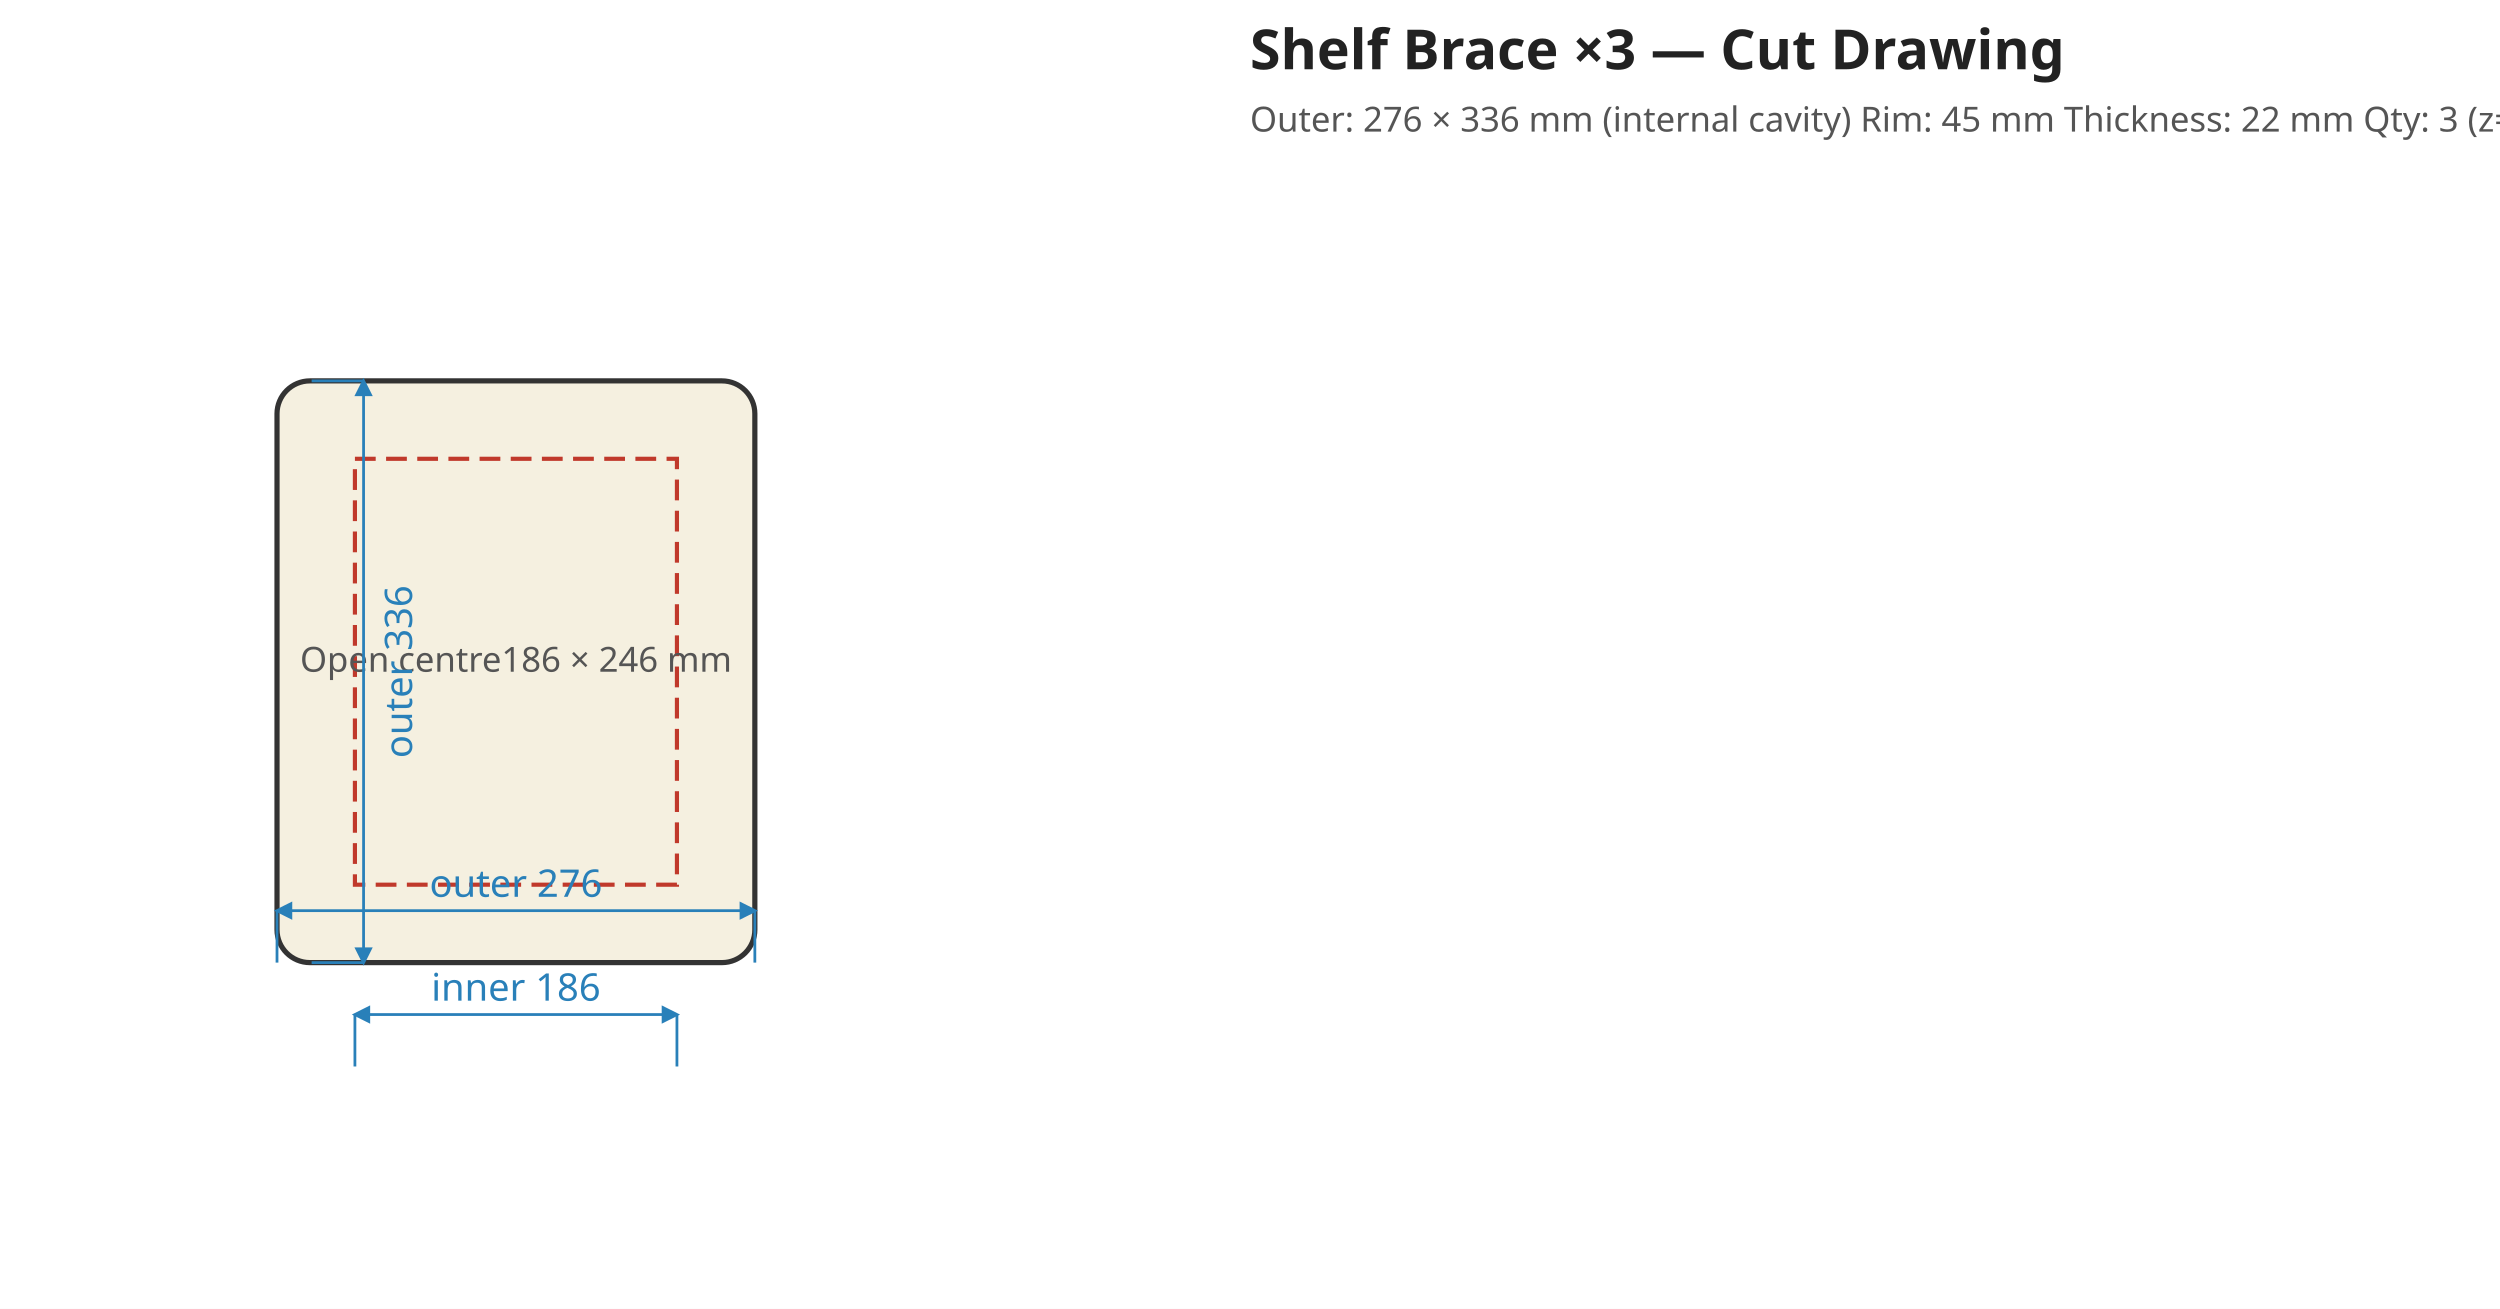
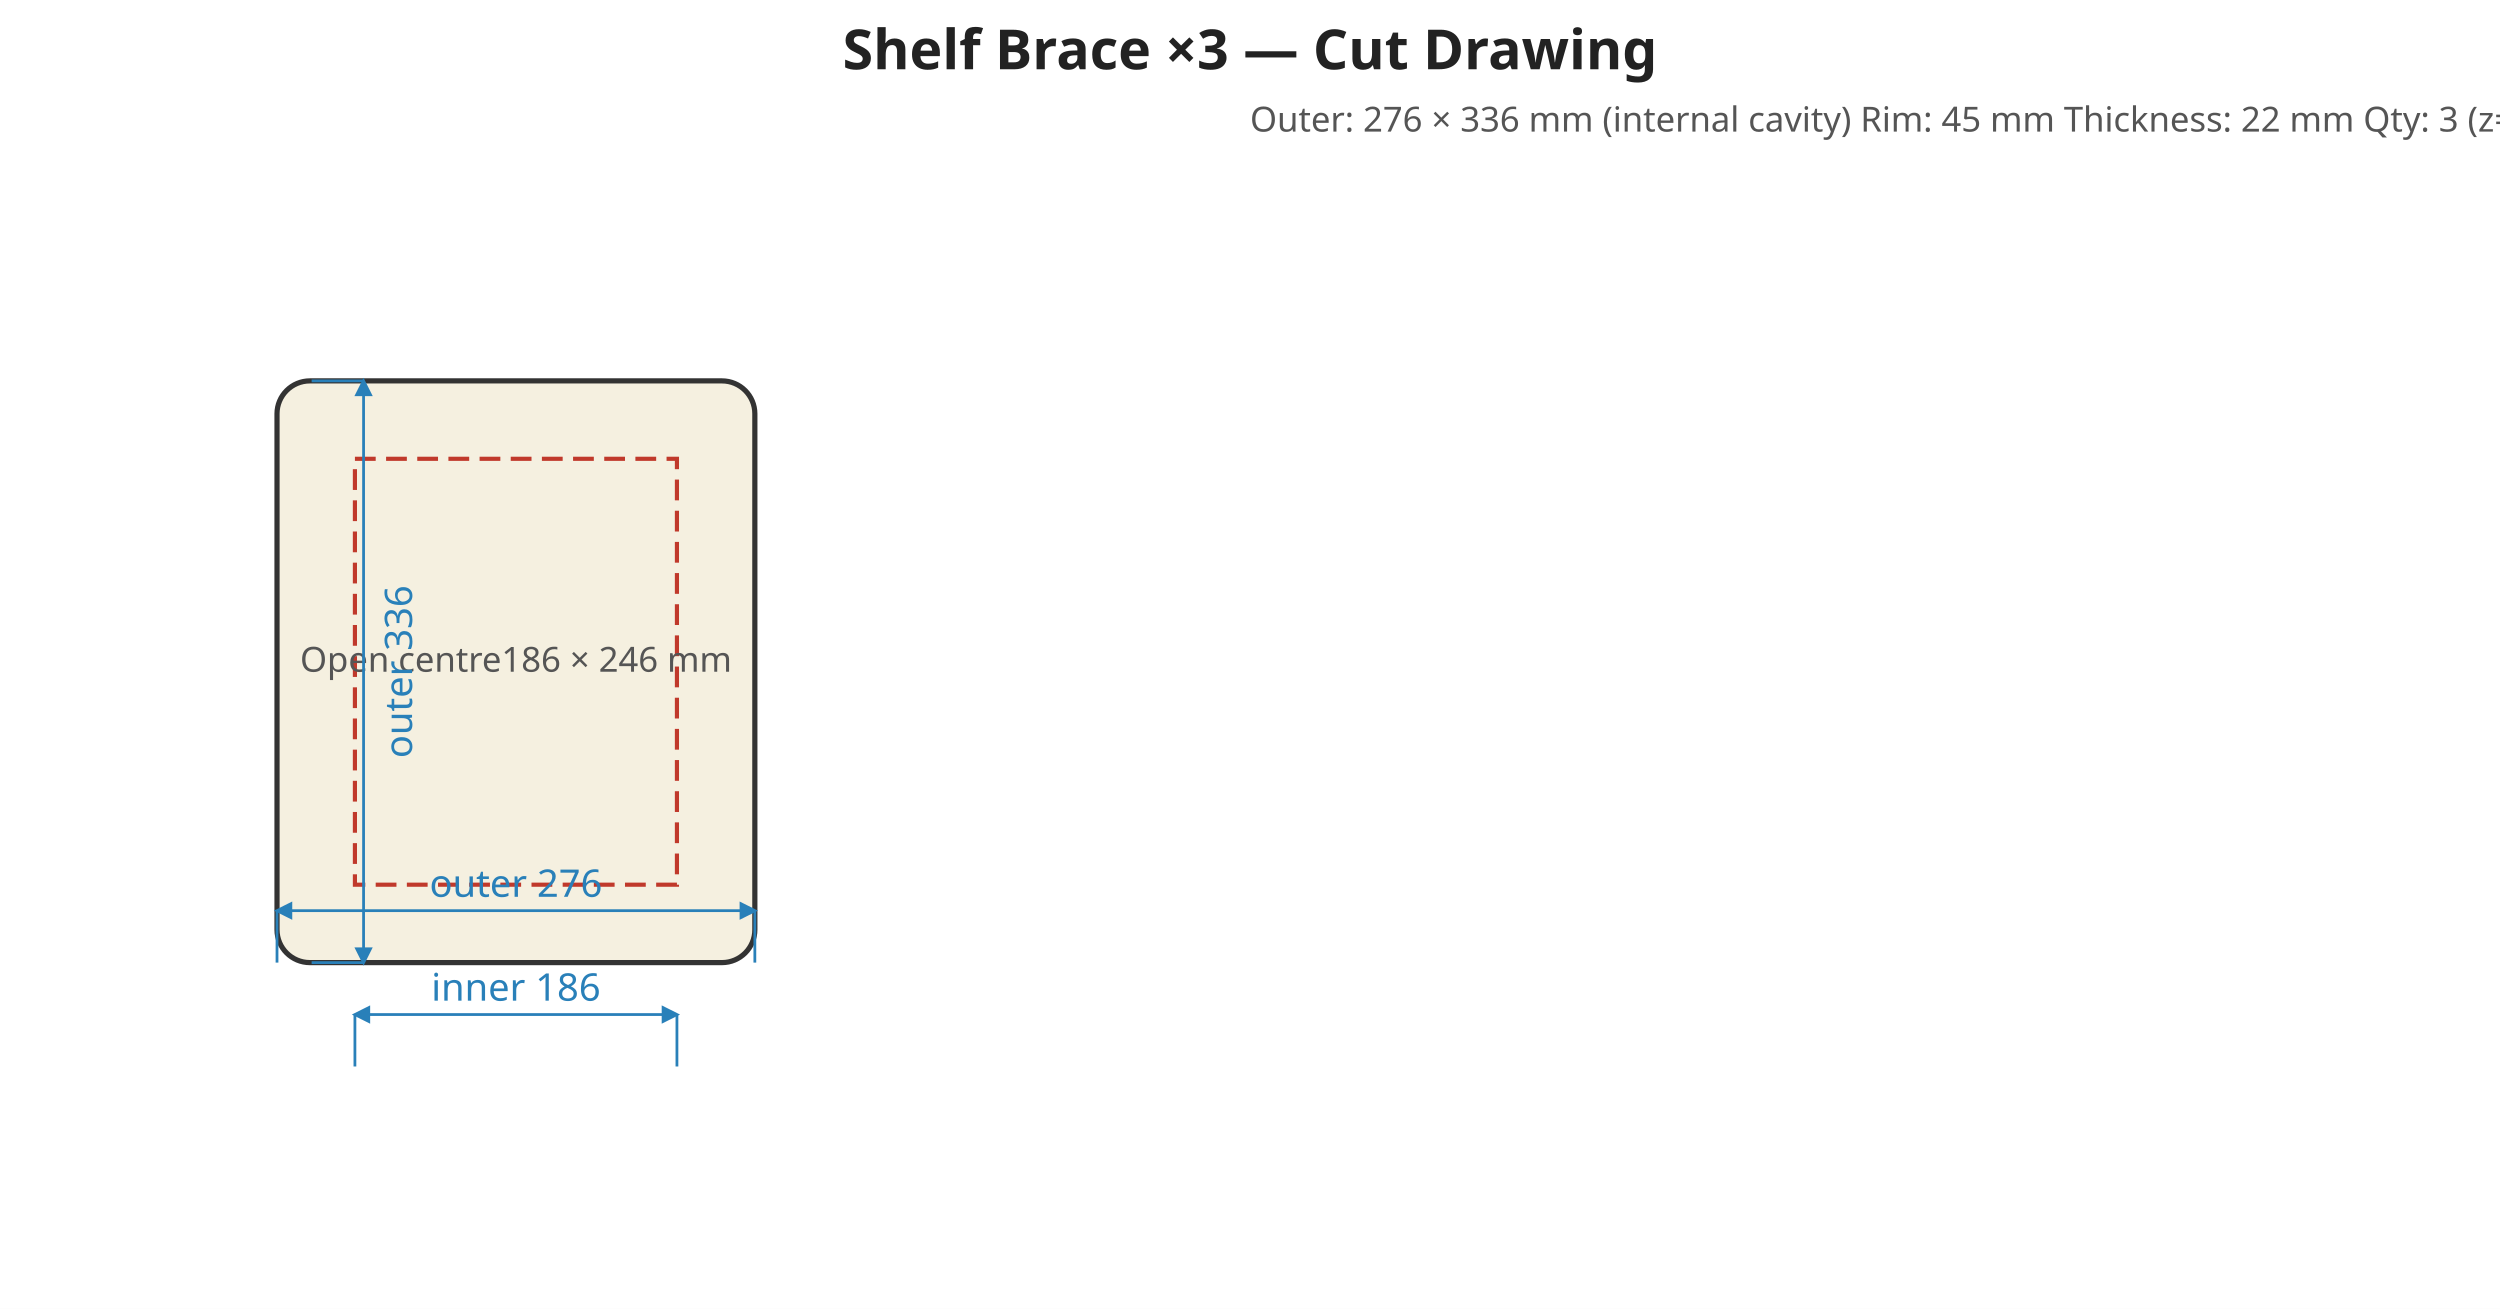
<svg xmlns="http://www.w3.org/2000/svg" width="722" height="378" viewBox="0 0 722 378">
  <style>.panel { fill: #f5f0e0; stroke: #333; stroke-width: 1.5; }
.cutout { fill: none; stroke: #c0392b; stroke-width: 1.2; stroke-dasharray: 6,3; }
.rebate { fill: #faebe0; stroke: #e67e22; stroke-width: 1.0; stroke-dasharray: 4,2; }
.pilot { fill: #333; }
.dim-line { stroke: #2980b9; stroke-width: 0.8; fill: none; }
.dim-text { fill: #2980b9; font-family: sans-serif; font-size: 11px; text-anchor: middle; }
.dim-text-v { fill: #2980b9; font-family: sans-serif; font-size: 11px; text-anchor: middle; }
.label { fill: #333; font-family: sans-serif; font-size: 12px; text-anchor: middle; font-weight: bold; }
.label-sm { fill: #555; font-family: sans-serif; font-size: 10px; text-anchor: middle; }
.label-driver { fill: #c0392b; font-family: sans-serif; font-size: 11px; text-anchor: middle; font-weight: bold; }
- .title-text { fill: #222; font-family: sans-serif; font-size: 16px; font-weight: bold; }
+ .title-text { fill: #222; font-family: sans-serif; font-size: 16px; font-weight: bold; text-anchor: middle; }
+ .subtitle { fill: #555; font-family: sans-serif; font-size: 10px; text-anchor: middle; }
.note { fill: #555; font-family: sans-serif; font-size: 10px; }
.arrow { stroke: #2980b9; stroke-width: 0.8; fill: #2980b9; }
.center-line { stroke: #888; stroke-width: 0.5; stroke-dasharray: 8,3,2,3; }
</style>
  <rect width="722" height="378" fill="white" />
  <text x="361.0" y="20.0" class="title-text">Shelf Brace ×3 — Cut Drawing</text>
  <text x="361.0" y="38.0" class="note">Outer: 276 × 336 mm (internal cavity)  Rim: 45 mm  Thickness: 22 mm  Qty: 3 (z=[160, 330, 730])</text>
  <rect x="80.0" y="110.0" width="138.0" height="168.0" rx="9.5" ry="9.5" class="panel" />
  <rect x="102.5" y="132.5" width="93.0" height="123.0" rx="0.0" ry="0.0" class="cutout" />
  <text x="149.0" y="194.0" class="label-sm">Open centre
186 × 246 mm</text>
  <line x1="80.0" y1="278.0" x2="80.0" y2="263.0" class="dim-line" />
  <line x1="218.0" y1="278.0" x2="218.0" y2="263.0" class="dim-line" />
  <line x1="80.0" y1="263.0" x2="218.0" y2="263.0" class="dim-line" />
  <polygon points="80.0,263.0 84.0,261.0 84.0,265.0" class="arrow" />
  <polygon points="218.0,263.0 214.0,261.0 214.0,265.0" class="arrow" />
  <text x="149.0" y="259.0" class="dim-text">outer 276</text>
  <line x1="90.0" y1="110.0" x2="105.0" y2="110.0" class="dim-line" />
  <line x1="90.0" y1="278.0" x2="105.0" y2="278.0" class="dim-line" />
  <line x1="105.0" y1="110.0" x2="105.0" y2="278.0" class="dim-line" />
  <polygon points="105.0,110.0 103.0,114.0 107.0,114.0" class="arrow" />
  <polygon points="105.0,278.0 103.0,274.0 107.0,274.0" class="arrow" />
  <text x="119.0" y="194.0" class="dim-text-v" transform="rotate(-90 119.0 194.0)">outer 336</text>
  <line x1="102.5" y1="308.0" x2="102.5" y2="293.0" class="dim-line" />
  <line x1="195.5" y1="308.0" x2="195.5" y2="293.0" class="dim-line" />
  <line x1="102.5" y1="293.0" x2="195.5" y2="293.0" class="dim-line" />
  <polygon points="102.5,293.0 106.5,291.0 106.5,295.0" class="arrow" />
  <polygon points="195.5,293.0 191.5,291.0 191.5,295.0" class="arrow" />
  <text x="149.0" y="289.0" class="dim-text">inner 186</text>
</svg>
